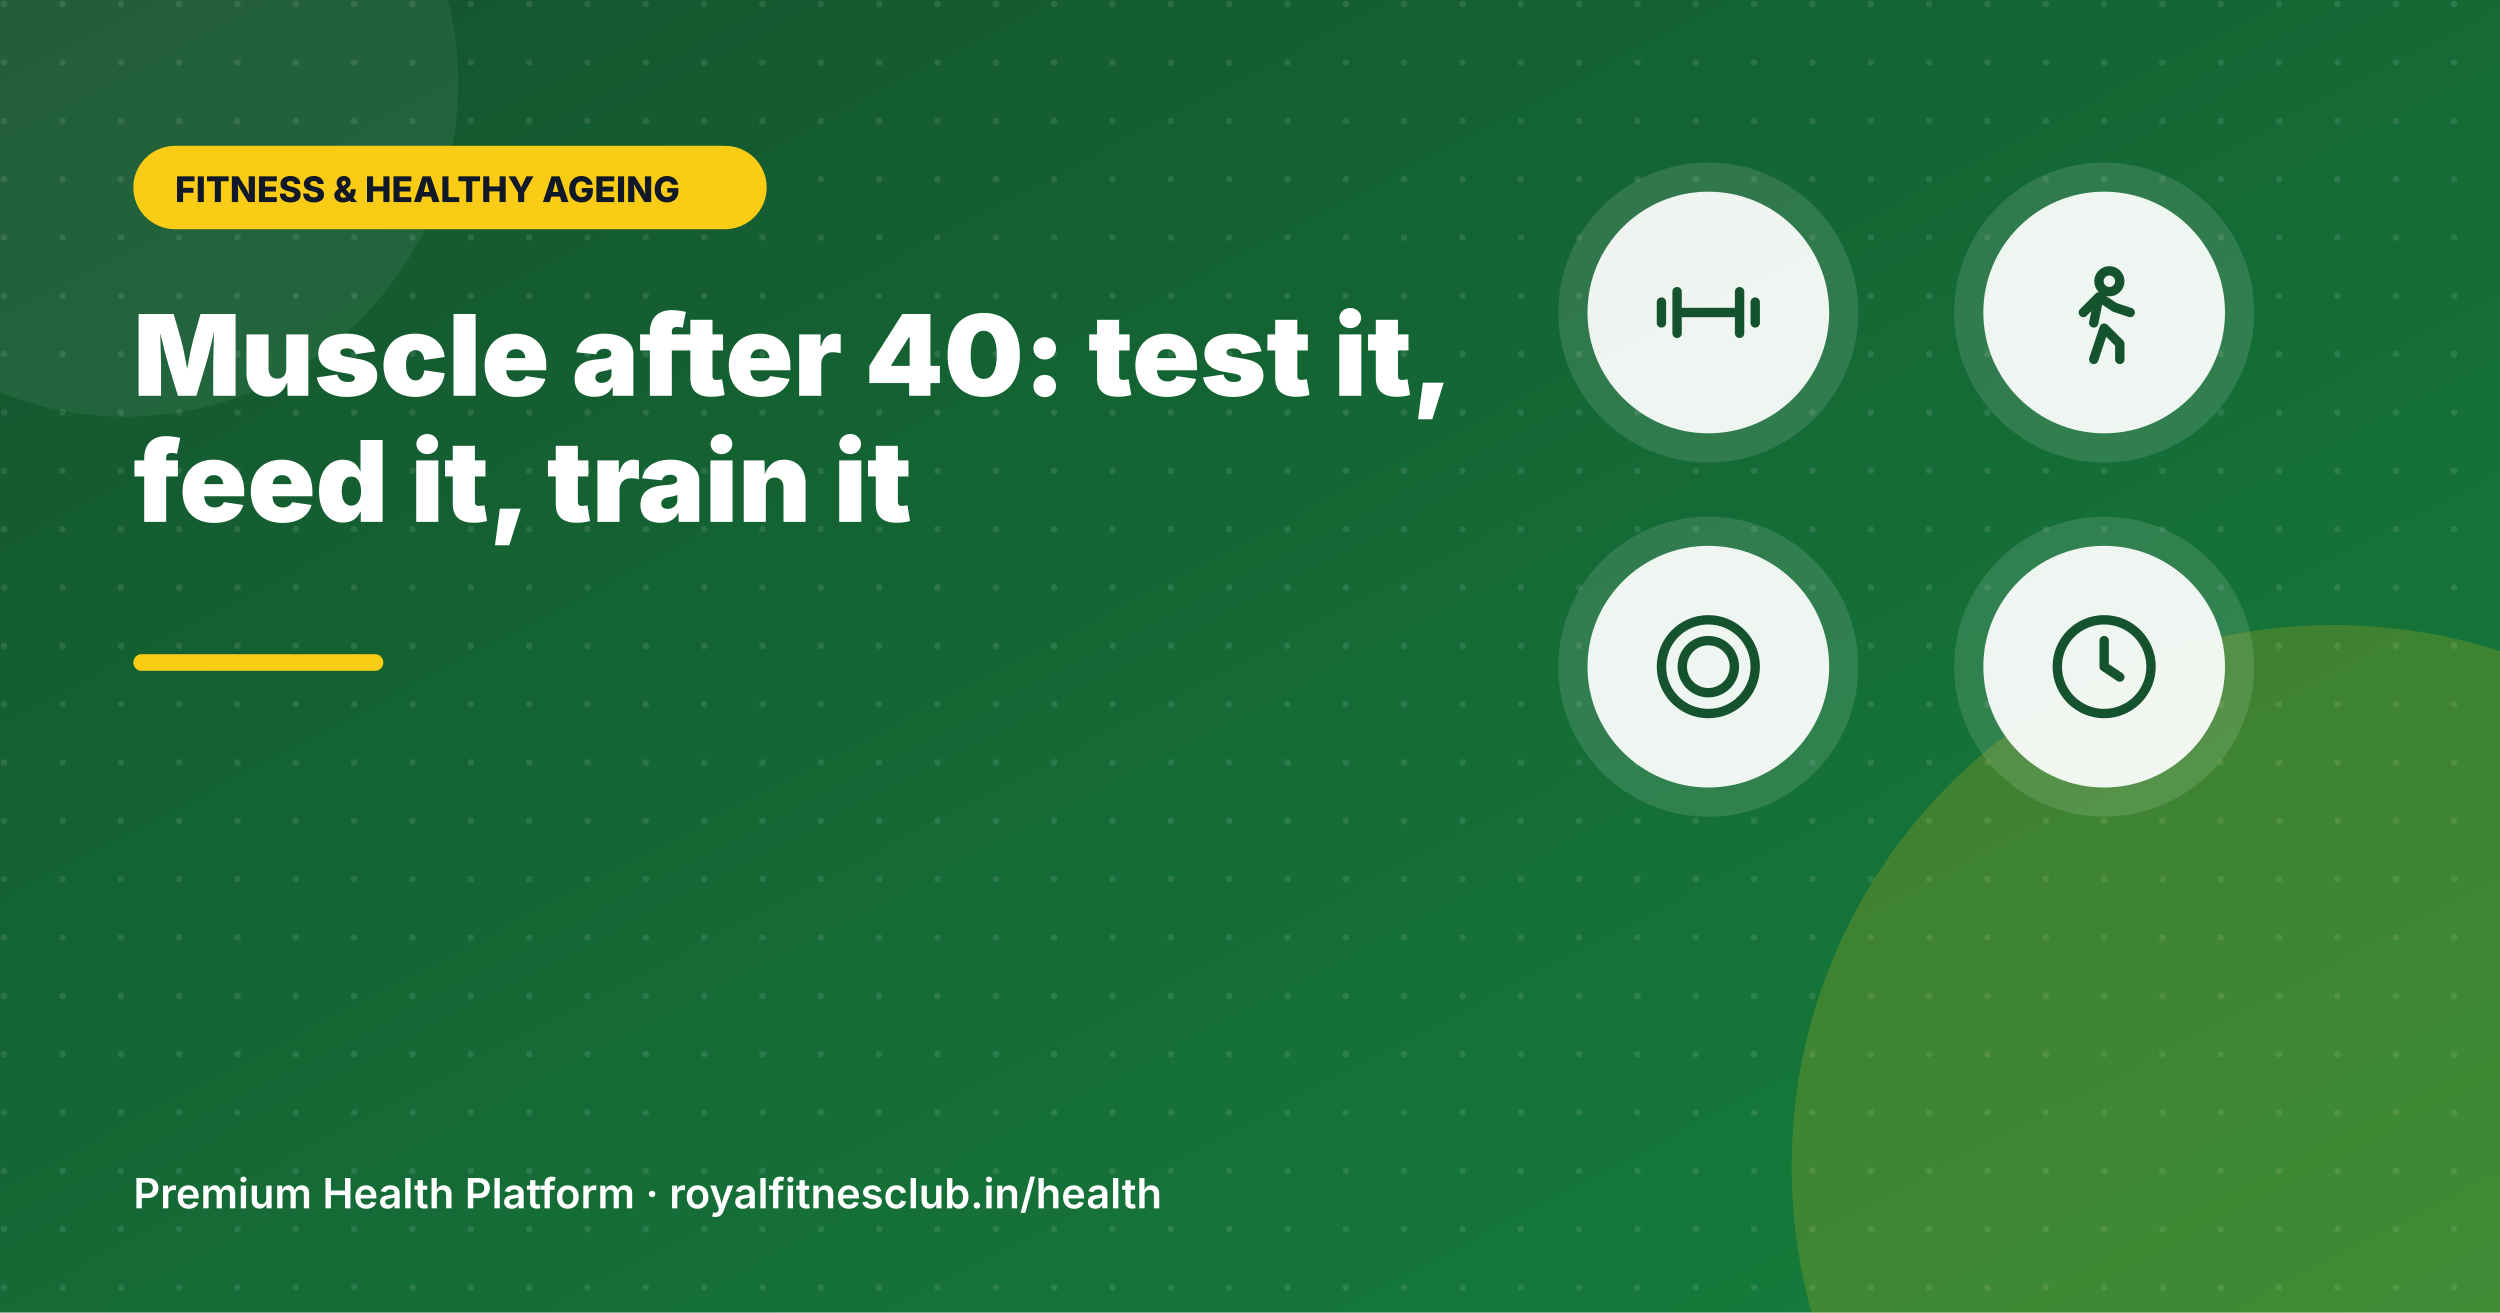
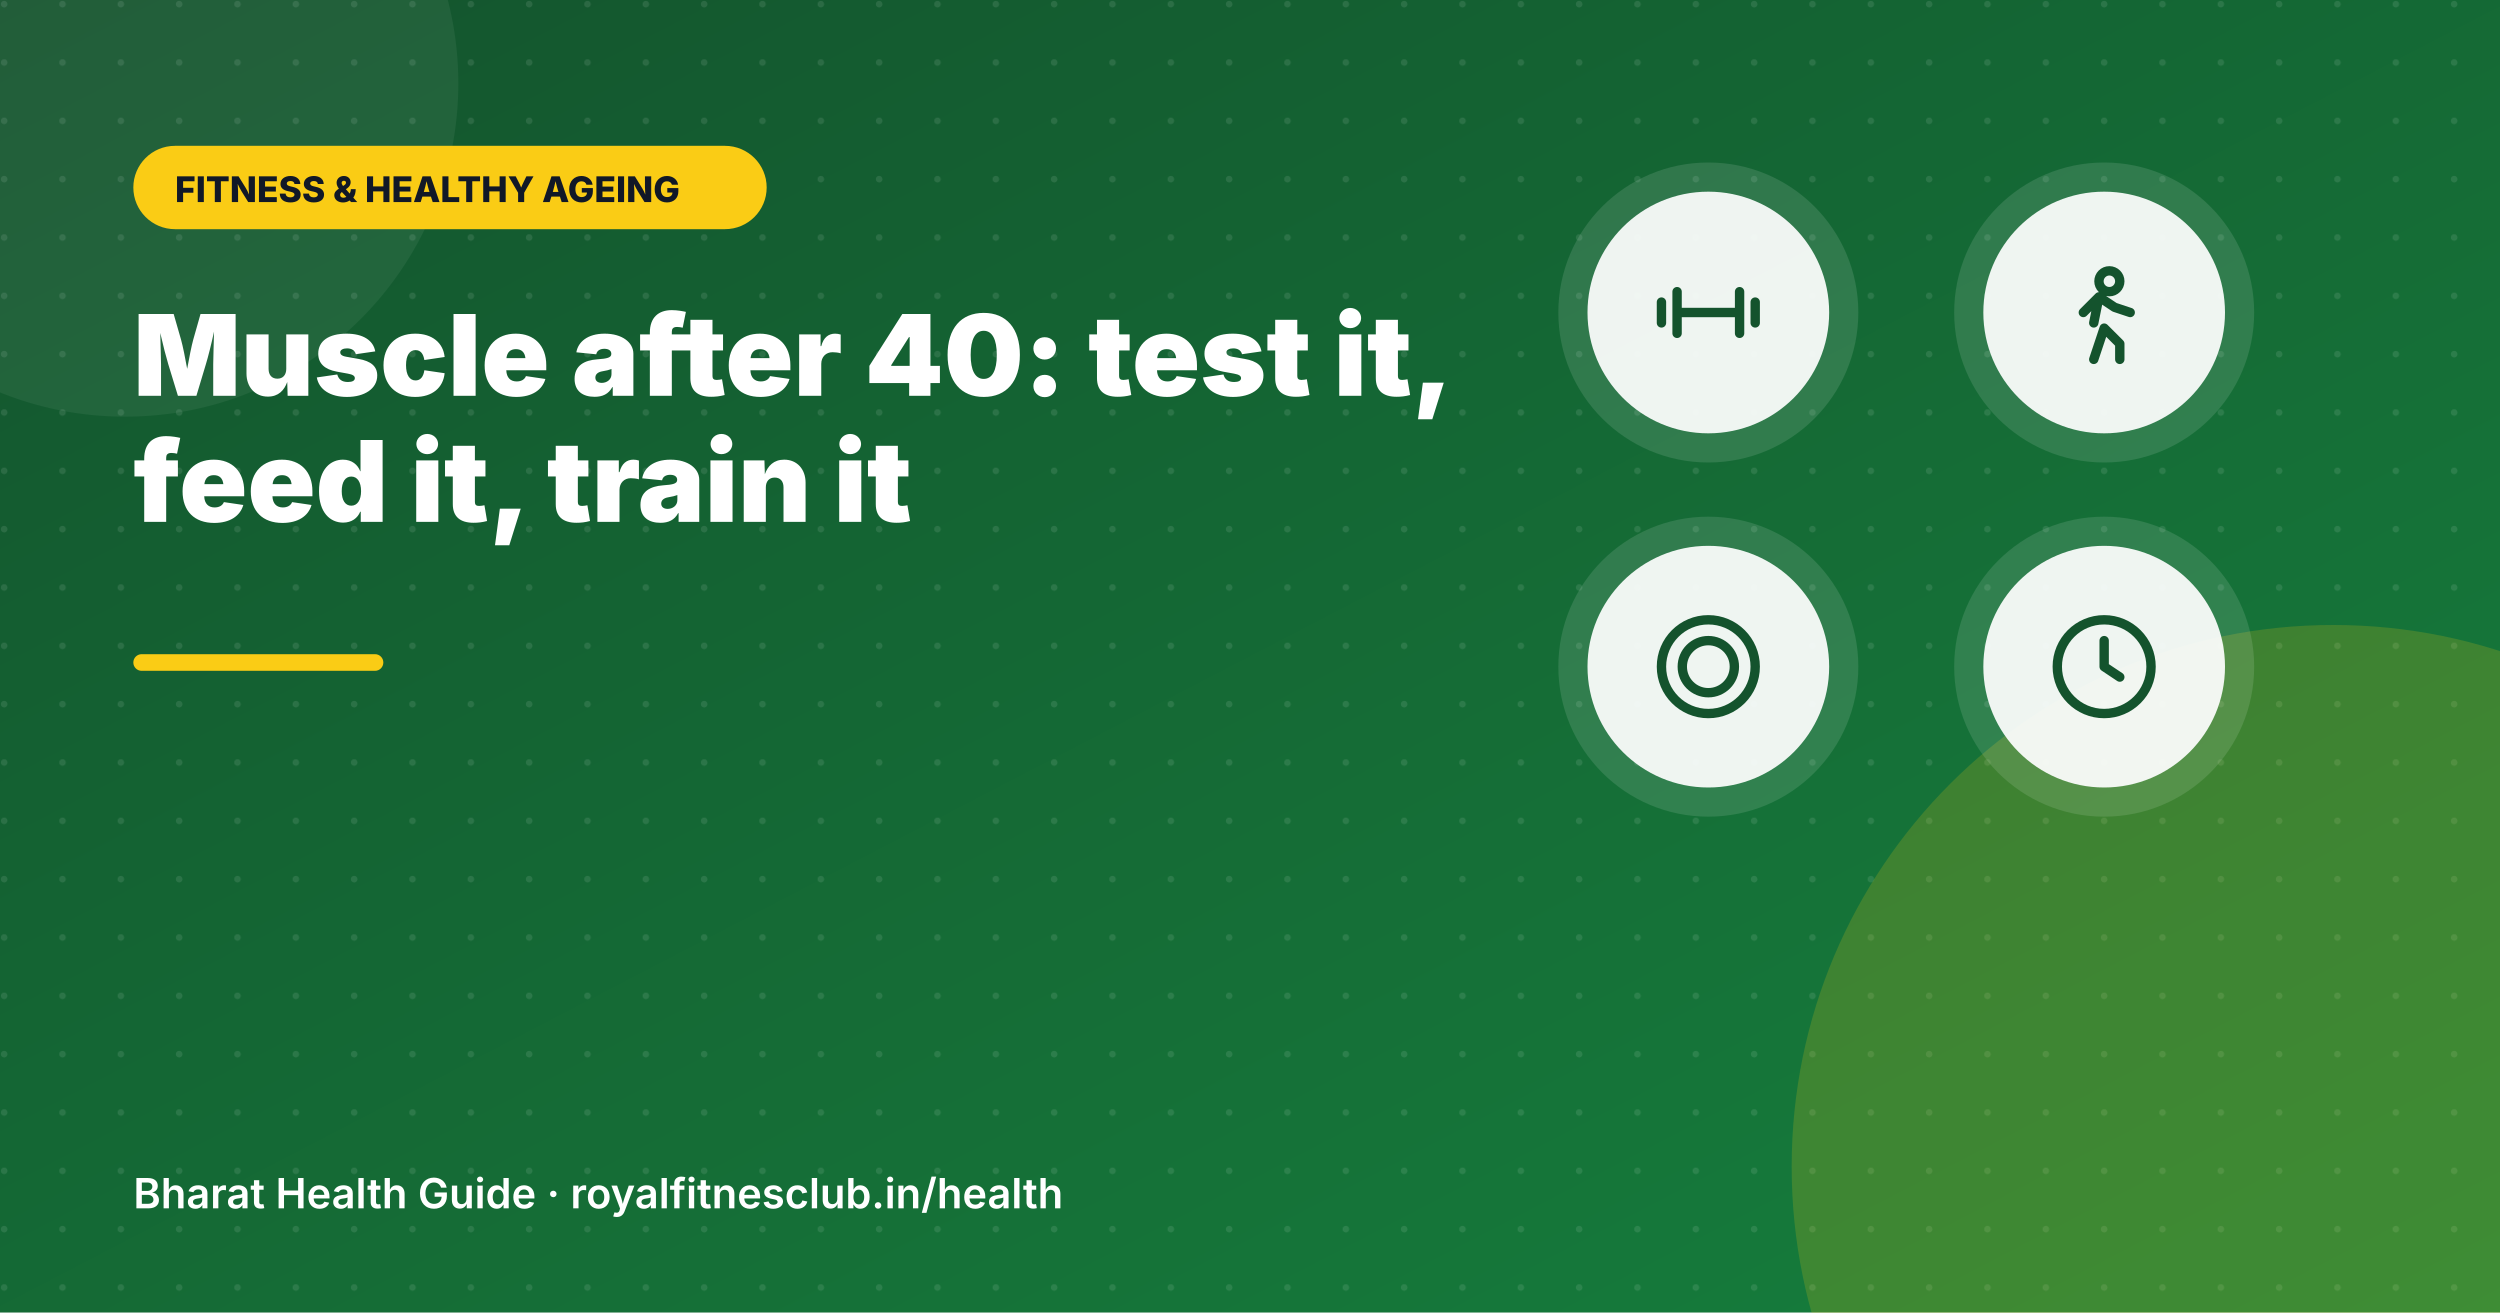
<svg xmlns="http://www.w3.org/2000/svg" width="1200" height="630" viewBox="0 0 1200 630" role="img">
  <defs>
    <linearGradient id="g" x1="0" y1="0" x2="1" y2="1">
      <stop offset="0" stop-color="#14532d" />
      <stop offset="1" stop-color="#15803d" />
    </linearGradient>
    <pattern id="p" width="28" height="28" patternUnits="userSpaceOnUse">
      <circle cx="2" cy="2" r="1.6" fill="#ffffff" fill-opacity="0.10" />
    </pattern>
  </defs>
  <rect width="1200" height="630" fill="url(#g)" />
  <rect width="1200" height="630" fill="url(#p)" />
  <circle cx="1120" cy="560" r="260" fill="#facc15" fill-opacity="0.18" />
  <circle cx="60" cy="40" r="160" fill="#ffffff" fill-opacity="0.06" />
  <rect x="64" y="70" width="304" height="40" rx="20" fill="#facc15" />
  <text x="84" y="97" font-family="Inter, 'Noto Sans Devanagari', 'Segoe UI', Arial, sans-serif" font-size="17" font-weight="800" fill="#111827" text-anchor="start">FITNESS &amp; HEALTHY AGEING</text>
  <text x="64" y="190" font-family="Inter, 'Noto Sans Devanagari', 'Segoe UI', Arial, sans-serif" font-size="54" font-weight="900" fill="#ffffff" text-anchor="start">Muscle after 40: test it,</text>
  <text x="64" y="250.48" font-family="Inter, 'Noto Sans Devanagari', 'Segoe UI', Arial, sans-serif" font-size="54" font-weight="900" fill="#ffffff" text-anchor="start">feed it, train it</text>
  <rect x="64" y="314" width="120" height="8" rx="4" fill="#facc15" />
-   <text x="64" y="580" font-family="Inter, 'Noto Sans Devanagari', 'Segoe UI', Arial, sans-serif" font-size="20" font-weight="600" fill="#ffffff" text-anchor="start">Premium Health Platform · royalfitnesclub.in/health</text>
+   <text x="64" y="580" font-family="Inter, 'Noto Sans Devanagari', 'Segoe UI', Arial, sans-serif" font-size="20" font-weight="600" fill="#ffffff" text-anchor="start">Bharat Health Guide · royalfitnesclub.in/health</text>
  <circle cx="820" cy="150" r="72" fill="#ffffff" fill-opacity="0.12" />
  <circle cx="820" cy="150" r="58" fill="#ffffff" fill-opacity="0.92" />
  <g transform="translate(790 120) scale(2.5)" fill="none" stroke="#14532d" stroke-width="1.8" stroke-linecap="round" stroke-linejoin="round">
    <path d="M3 10v4M6 8v8M18 8v8M21 10v4M6 12h12" />
  </g>
  <circle cx="1010" cy="150" r="72" fill="#ffffff" fill-opacity="0.12" />
  <circle cx="1010" cy="150" r="58" fill="#ffffff" fill-opacity="0.92" />
  <g transform="translate(980 120) scale(2.5)" fill="none" stroke="#14532d" stroke-width="1.8" stroke-linecap="round" stroke-linejoin="round">
    <path d="M13 4a2 2 0 100 4 2 2 0 000-4zM10 21l2-6 3 3v3M8 12l3-3 3 2 3 1M11 9l-1 5" />
  </g>
  <circle cx="820" cy="320" r="72" fill="#ffffff" fill-opacity="0.12" />
  <circle cx="820" cy="320" r="58" fill="#ffffff" fill-opacity="0.92" />
  <g transform="translate(790 290) scale(2.5)" fill="none" stroke="#14532d" stroke-width="1.8" stroke-linecap="round" stroke-linejoin="round">
    <path d="M12 3a9 9 0 100 18 9 9 0 000-18zm0 4a5 5 0 100 10 5 5 0 000-10z" />
  </g>
  <circle cx="1010" cy="320" r="72" fill="#ffffff" fill-opacity="0.12" />
  <circle cx="1010" cy="320" r="58" fill="#ffffff" fill-opacity="0.92" />
  <g transform="translate(980 290) scale(2.5)" fill="none" stroke="#14532d" stroke-width="1.8" stroke-linecap="round" stroke-linejoin="round">
    <path d="M12 3a9 9 0 100 18 9 9 0 000-18zM12 7v5l3 2" />
  </g>
</svg>
